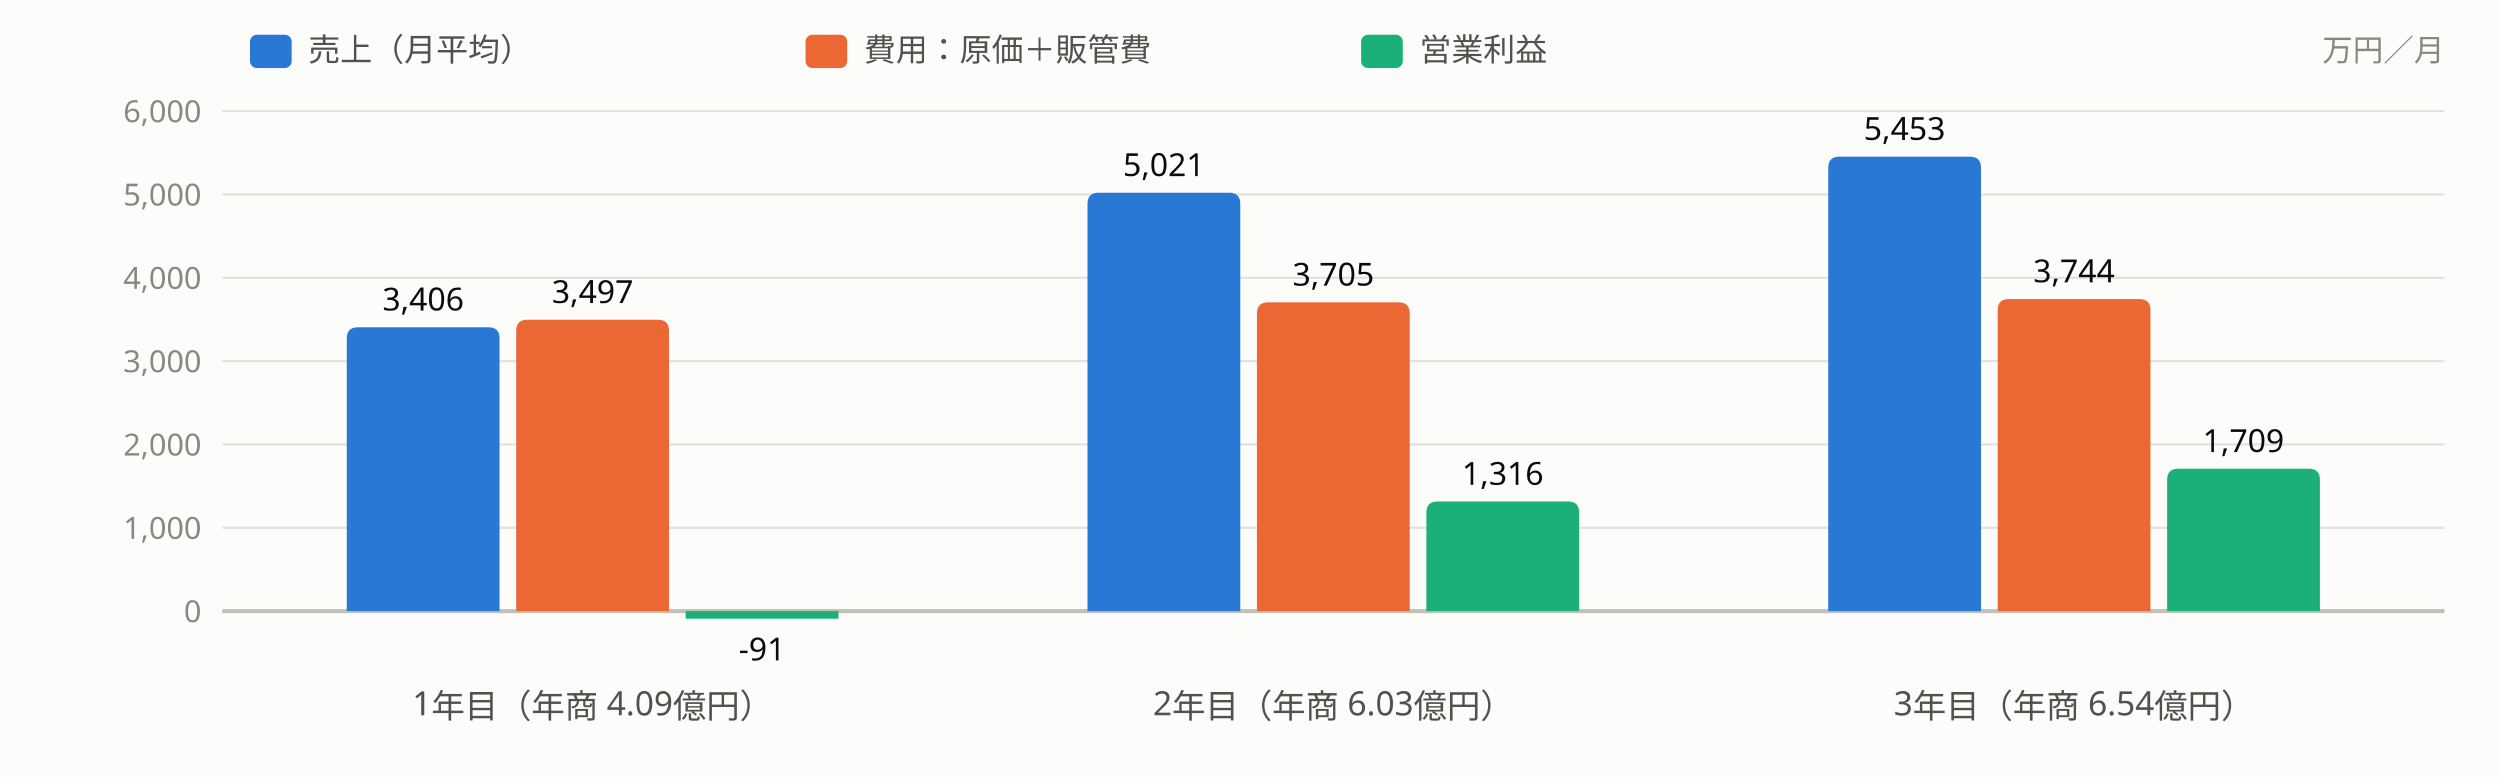
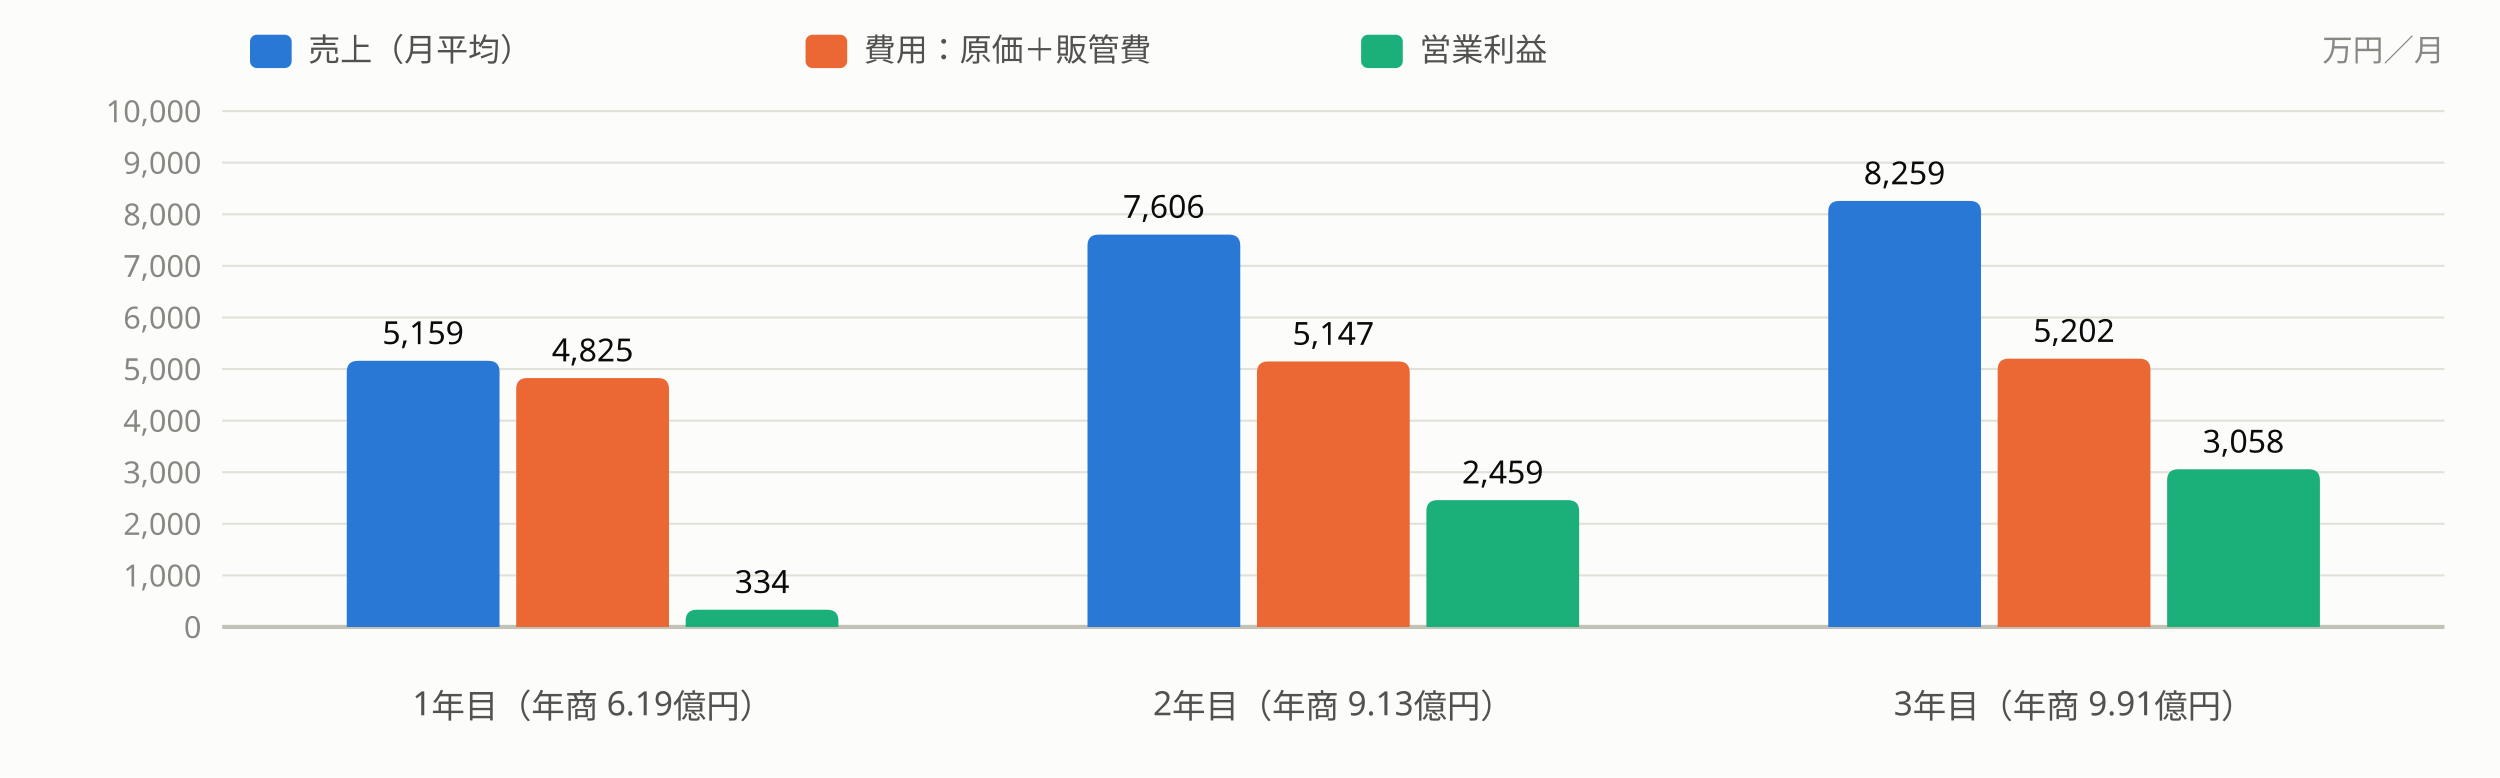
<svg xmlns="http://www.w3.org/2000/svg" width="180mm" height="56mm" viewBox="0 0 180 56">
  <rect width="180" height="56" fill="#fcfcfb" />
-   <line x1="16" x2="176" y1="44.00" y2="44.00" stroke="#c3c2b7" stroke-width="0.3" />
-   <text x="14.50" y="44.80" font-size="2.2" fill="#898781" text-anchor="end" font-weight="normal" font-family="'IPAGothic',sans-serif">0</text>
-   <line x1="16" x2="176" y1="38.00" y2="38.00" stroke="#e1e0d9" stroke-width="0.15" />
-   <text x="14.50" y="38.80" font-size="2.2" fill="#898781" text-anchor="end" font-weight="normal" font-family="'IPAGothic',sans-serif">1,000</text>
-   <line x1="16" x2="176" y1="32.00" y2="32.00" stroke="#e1e0d9" stroke-width="0.15" />
-   <text x="14.50" y="32.80" font-size="2.2" fill="#898781" text-anchor="end" font-weight="normal" font-family="'IPAGothic',sans-serif">2,000</text>
-   <line x1="16" x2="176" y1="26.00" y2="26.00" stroke="#e1e0d9" stroke-width="0.15" />
-   <text x="14.50" y="26.80" font-size="2.2" fill="#898781" text-anchor="end" font-weight="normal" font-family="'IPAGothic',sans-serif">3,000</text>
-   <line x1="16" x2="176" y1="20.00" y2="20.00" stroke="#e1e0d9" stroke-width="0.15" />
-   <text x="14.50" y="20.80" font-size="2.2" fill="#898781" text-anchor="end" font-weight="normal" font-family="'IPAGothic',sans-serif">4,000</text>
-   <line x1="16" x2="176" y1="14.00" y2="14.00" stroke="#e1e0d9" stroke-width="0.15" />
-   <text x="14.50" y="14.80" font-size="2.2" fill="#898781" text-anchor="end" font-weight="normal" font-family="'IPAGothic',sans-serif">5,000</text>
+   <line x1="16" x2="176" y1="45.14" y2="45.14" stroke="#c3c2b7" stroke-width="0.3" />
+   <text x="14.50" y="45.94" font-size="2.2" fill="#898781" text-anchor="end" font-weight="normal" font-family="'IPAGothic',sans-serif">0</text>
+   <line x1="16" x2="176" y1="41.43" y2="41.43" stroke="#e1e0d9" stroke-width="0.15" />
+   <text x="14.50" y="42.23" font-size="2.2" fill="#898781" text-anchor="end" font-weight="normal" font-family="'IPAGothic',sans-serif">1,000</text>
+   <line x1="16" x2="176" y1="37.71" y2="37.71" stroke="#e1e0d9" stroke-width="0.15" />
+   <text x="14.50" y="38.51" font-size="2.2" fill="#898781" text-anchor="end" font-weight="normal" font-family="'IPAGothic',sans-serif">2,000</text>
+   <line x1="16" x2="176" y1="34.00" y2="34.00" stroke="#e1e0d9" stroke-width="0.15" />
+   <text x="14.50" y="34.80" font-size="2.2" fill="#898781" text-anchor="end" font-weight="normal" font-family="'IPAGothic',sans-serif">3,000</text>
+   <line x1="16" x2="176" y1="30.29" y2="30.29" stroke="#e1e0d9" stroke-width="0.15" />
+   <text x="14.50" y="31.09" font-size="2.2" fill="#898781" text-anchor="end" font-weight="normal" font-family="'IPAGothic',sans-serif">4,000</text>
+   <line x1="16" x2="176" y1="26.57" y2="26.57" stroke="#e1e0d9" stroke-width="0.15" />
+   <text x="14.50" y="27.37" font-size="2.2" fill="#898781" text-anchor="end" font-weight="normal" font-family="'IPAGothic',sans-serif">5,000</text>
+   <line x1="16" x2="176" y1="22.86" y2="22.86" stroke="#e1e0d9" stroke-width="0.15" />
+   <text x="14.50" y="23.66" font-size="2.2" fill="#898781" text-anchor="end" font-weight="normal" font-family="'IPAGothic',sans-serif">6,000</text>
+   <line x1="16" x2="176" y1="19.14" y2="19.14" stroke="#e1e0d9" stroke-width="0.15" />
+   <text x="14.50" y="19.94" font-size="2.2" fill="#898781" text-anchor="end" font-weight="normal" font-family="'IPAGothic',sans-serif">7,000</text>
+   <line x1="16" x2="176" y1="15.43" y2="15.43" stroke="#e1e0d9" stroke-width="0.15" />
+   <text x="14.50" y="16.23" font-size="2.2" fill="#898781" text-anchor="end" font-weight="normal" font-family="'IPAGothic',sans-serif">8,000</text>
+   <line x1="16" x2="176" y1="11.71" y2="11.71" stroke="#e1e0d9" stroke-width="0.15" />
+   <text x="14.50" y="12.51" font-size="2.2" fill="#898781" text-anchor="end" font-weight="normal" font-family="'IPAGothic',sans-serif">9,000</text>
  <line x1="16" x2="176" y1="8.00" y2="8.00" stroke="#e1e0d9" stroke-width="0.15" />
-   <text x="14.50" y="8.80" font-size="2.2" fill="#898781" text-anchor="end" font-weight="normal" font-family="'IPAGothic',sans-serif">6,000</text>
-   <path d="M24.967,44.0 L24.967,24.365 Q24.967,23.565 25.767,23.565 L35.167,23.565 Q35.967,23.565 35.967,24.365 L35.967,44.0 Z" fill="#2a78d6" />
-   <text x="30.47" y="22.36" font-size="2.3" fill="#0b0b0b" text-anchor="middle" font-weight="normal" font-family="'IPAGothic',sans-serif">3,406</text>
-   <path d="M37.167,44.0 L37.167,23.82 Q37.167,23.02 37.967,23.02 L47.367,23.02 Q48.167,23.02 48.167,23.82 L48.167,44.0 Z" fill="#eb6834" />
-   <text x="42.67" y="21.82" font-size="2.3" fill="#0b0b0b" text-anchor="middle" font-weight="normal" font-family="'IPAGothic',sans-serif">3,497</text>
-   <rect x="49.367" y="44.0" width="11" height="0.546" fill="#1baf7a" />
-   <text x="54.87" y="47.55" font-size="2.3" fill="#0b0b0b" text-anchor="middle" font-weight="normal" font-family="'IPAGothic',sans-serif">-91</text>
-   <text x="42.67" y="51.50" font-size="2.4" fill="#52514e" text-anchor="middle" font-weight="normal" font-family="'IPAGothic',sans-serif">1年目（年商 4.09億円）</text>
-   <path d="M78.3,44.0 L78.3,14.675 Q78.3,13.875 79.1,13.875 L88.5,13.875 Q89.3,13.875 89.3,14.675 L89.3,44.0 Z" fill="#2a78d6" />
-   <text x="83.80" y="12.68" font-size="2.3" fill="#0b0b0b" text-anchor="middle" font-weight="normal" font-family="'IPAGothic',sans-serif">5,021</text>
-   <path d="M90.5,44.0 L90.5,22.568 Q90.5,21.768 91.3,21.768 L100.7,21.768 Q101.5,21.768 101.5,22.568 L101.5,44.0 Z" fill="#eb6834" />
-   <text x="96.00" y="20.57" font-size="2.3" fill="#0b0b0b" text-anchor="middle" font-weight="normal" font-family="'IPAGothic',sans-serif">3,705</text>
-   <path d="M102.7,44.0 L102.7,36.907 Q102.7,36.107 103.5,36.107 L112.9,36.107 Q113.7,36.107 113.7,36.907 L113.7,44.0 Z" fill="#1baf7a" />
-   <text x="108.20" y="34.91" font-size="2.3" fill="#0b0b0b" text-anchor="middle" font-weight="normal" font-family="'IPAGothic',sans-serif">1,316</text>
-   <text x="96.00" y="51.50" font-size="2.4" fill="#52514e" text-anchor="middle" font-weight="normal" font-family="'IPAGothic',sans-serif">2年目（年商 6.03億円）</text>
-   <path d="M131.633,44.0 L131.633,12.08 Q131.633,11.28 132.433,11.28 L141.833,11.28 Q142.633,11.28 142.633,12.08 L142.633,44.0 Z" fill="#2a78d6" />
-   <text x="137.13" y="10.08" font-size="2.3" fill="#0b0b0b" text-anchor="middle" font-weight="normal" font-family="'IPAGothic',sans-serif">5,453</text>
-   <path d="M143.833,44.0 L143.833,22.333 Q143.833,21.533 144.633,21.533 L154.033,21.533 Q154.833,21.533 154.833,22.333 L154.833,44.0 Z" fill="#eb6834" />
-   <text x="149.33" y="20.33" font-size="2.3" fill="#0b0b0b" text-anchor="middle" font-weight="normal" font-family="'IPAGothic',sans-serif">3,744</text>
-   <path d="M156.033,44.0 L156.033,34.547 Q156.033,33.747 156.833,33.747 L166.233,33.747 Q167.033,33.747 167.033,34.547 L167.033,44.0 Z" fill="#1baf7a" />
-   <text x="161.53" y="32.55" font-size="2.3" fill="#0b0b0b" text-anchor="middle" font-weight="normal" font-family="'IPAGothic',sans-serif">1,709</text>
-   <text x="149.33" y="51.50" font-size="2.4" fill="#52514e" text-anchor="middle" font-weight="normal" font-family="'IPAGothic',sans-serif">3年目（年商 6.54億円）</text>
+   <text x="14.50" y="8.80" font-size="2.2" fill="#898781" text-anchor="end" font-weight="normal" font-family="'IPAGothic',sans-serif">10,000</text>
+   <path d="M24.967,45.143 L24.967,26.78 Q24.967,25.98 25.767,25.98 L35.167,25.98 Q35.967,25.98 35.967,26.78 L35.967,45.143 Z" fill="#2a78d6" />
+   <text x="30.47" y="24.78" font-size="2.3" fill="#0b0b0b" text-anchor="middle" font-weight="normal" font-family="'IPAGothic',sans-serif">5,159</text>
+   <path d="M37.167,45.143 L37.167,28.02 Q37.167,27.22 37.967,27.22 L47.367,27.22 Q48.167,27.22 48.167,28.02 L48.167,45.143 Z" fill="#eb6834" />
+   <text x="42.67" y="26.02" font-size="2.3" fill="#0b0b0b" text-anchor="middle" font-weight="normal" font-family="'IPAGothic',sans-serif">4,825</text>
+   <path d="M49.367,45.143 L49.367,44.703 Q49.367,43.903 50.167,43.903 L59.567,43.903 Q60.367,43.903 60.367,44.703 L60.367,45.143 Z" fill="#1baf7a" />
+   <text x="54.87" y="42.70" font-size="2.3" fill="#0b0b0b" text-anchor="middle" font-weight="normal" font-family="'IPAGothic',sans-serif">334</text>
+   <text x="42.67" y="51.50" font-size="2.4" fill="#52514e" text-anchor="middle" font-weight="normal" font-family="'IPAGothic',sans-serif">1年目（年商 6.19億円）</text>
+   <path d="M78.3,45.143 L78.3,17.693 Q78.3,16.893 79.1,16.893 L88.5,16.893 Q89.3,16.893 89.3,17.693 L89.3,45.143 Z" fill="#2a78d6" />
+   <text x="83.80" y="15.69" font-size="2.3" fill="#0b0b0b" text-anchor="middle" font-weight="normal" font-family="'IPAGothic',sans-serif">7,606</text>
+   <path d="M90.5,45.143 L90.5,26.826 Q90.5,26.026 91.3,26.026 L100.7,26.026 Q101.5,26.026 101.5,26.826 L101.5,45.143 Z" fill="#eb6834" />
+   <text x="96.00" y="24.83" font-size="2.3" fill="#0b0b0b" text-anchor="middle" font-weight="normal" font-family="'IPAGothic',sans-serif">5,147</text>
+   <path d="M102.7,45.143 L102.7,36.81 Q102.7,36.01 103.5,36.01 L112.9,36.01 Q113.7,36.01 113.7,36.81 L113.7,45.143 Z" fill="#1baf7a" />
+   <text x="108.20" y="34.81" font-size="2.3" fill="#0b0b0b" text-anchor="middle" font-weight="normal" font-family="'IPAGothic',sans-serif">2,459</text>
+   <text x="96.00" y="51.50" font-size="2.4" fill="#52514e" text-anchor="middle" font-weight="normal" font-family="'IPAGothic',sans-serif">2年目（年商 9.13億円）</text>
+   <path d="M131.633,45.143 L131.633,15.266 Q131.633,14.466 132.433,14.466 L141.833,14.466 Q142.633,14.466 142.633,15.266 L142.633,45.143 Z" fill="#2a78d6" />
+   <text x="137.13" y="13.27" font-size="2.3" fill="#0b0b0b" text-anchor="middle" font-weight="normal" font-family="'IPAGothic',sans-serif">8,259</text>
+   <path d="M143.833,45.143 L143.833,26.623 Q143.833,25.823 144.633,25.823 L154.033,25.823 Q154.833,25.823 154.833,26.623 L154.833,45.143 Z" fill="#eb6834" />
+   <text x="149.33" y="24.62" font-size="2.3" fill="#0b0b0b" text-anchor="middle" font-weight="normal" font-family="'IPAGothic',sans-serif">5,202</text>
+   <path d="M156.033,45.143 L156.033,34.586 Q156.033,33.786 156.833,33.786 L166.233,33.786 Q167.033,33.786 167.033,34.586 L167.033,45.143 Z" fill="#1baf7a" />
+   <text x="161.53" y="32.59" font-size="2.3" fill="#0b0b0b" text-anchor="middle" font-weight="normal" font-family="'IPAGothic',sans-serif">3,058</text>
+   <text x="149.33" y="51.50" font-size="2.4" fill="#52514e" text-anchor="middle" font-weight="normal" font-family="'IPAGothic',sans-serif">3年目（年商 9.91億円）</text>
  <rect x="18" y="2.5" width="3" height="2.4" rx="0.5" fill="#2a78d6" />
  <text x="22.20" y="4.40" font-size="2.3" fill="#52514e" text-anchor="start" font-weight="normal" font-family="'IPAGothic',sans-serif">売上（月平均）</text>
  <rect x="58" y="2.5" width="3" height="2.4" rx="0.5" fill="#eb6834" />
  <text x="62.20" y="4.40" font-size="2.3" fill="#52514e" text-anchor="start" font-weight="normal" font-family="'IPAGothic',sans-serif">費用：原価＋販管費</text>
  <rect x="98" y="2.5" width="3" height="2.4" rx="0.5" fill="#1baf7a" />
  <text x="102.20" y="4.40" font-size="2.3" fill="#52514e" text-anchor="start" font-weight="normal" font-family="'IPAGothic',sans-serif">営業利益</text>
  <text x="176.00" y="4.40" font-size="2.2" fill="#898781" text-anchor="end" font-weight="normal" font-family="'IPAGothic',sans-serif">万円／月</text>
</svg>
